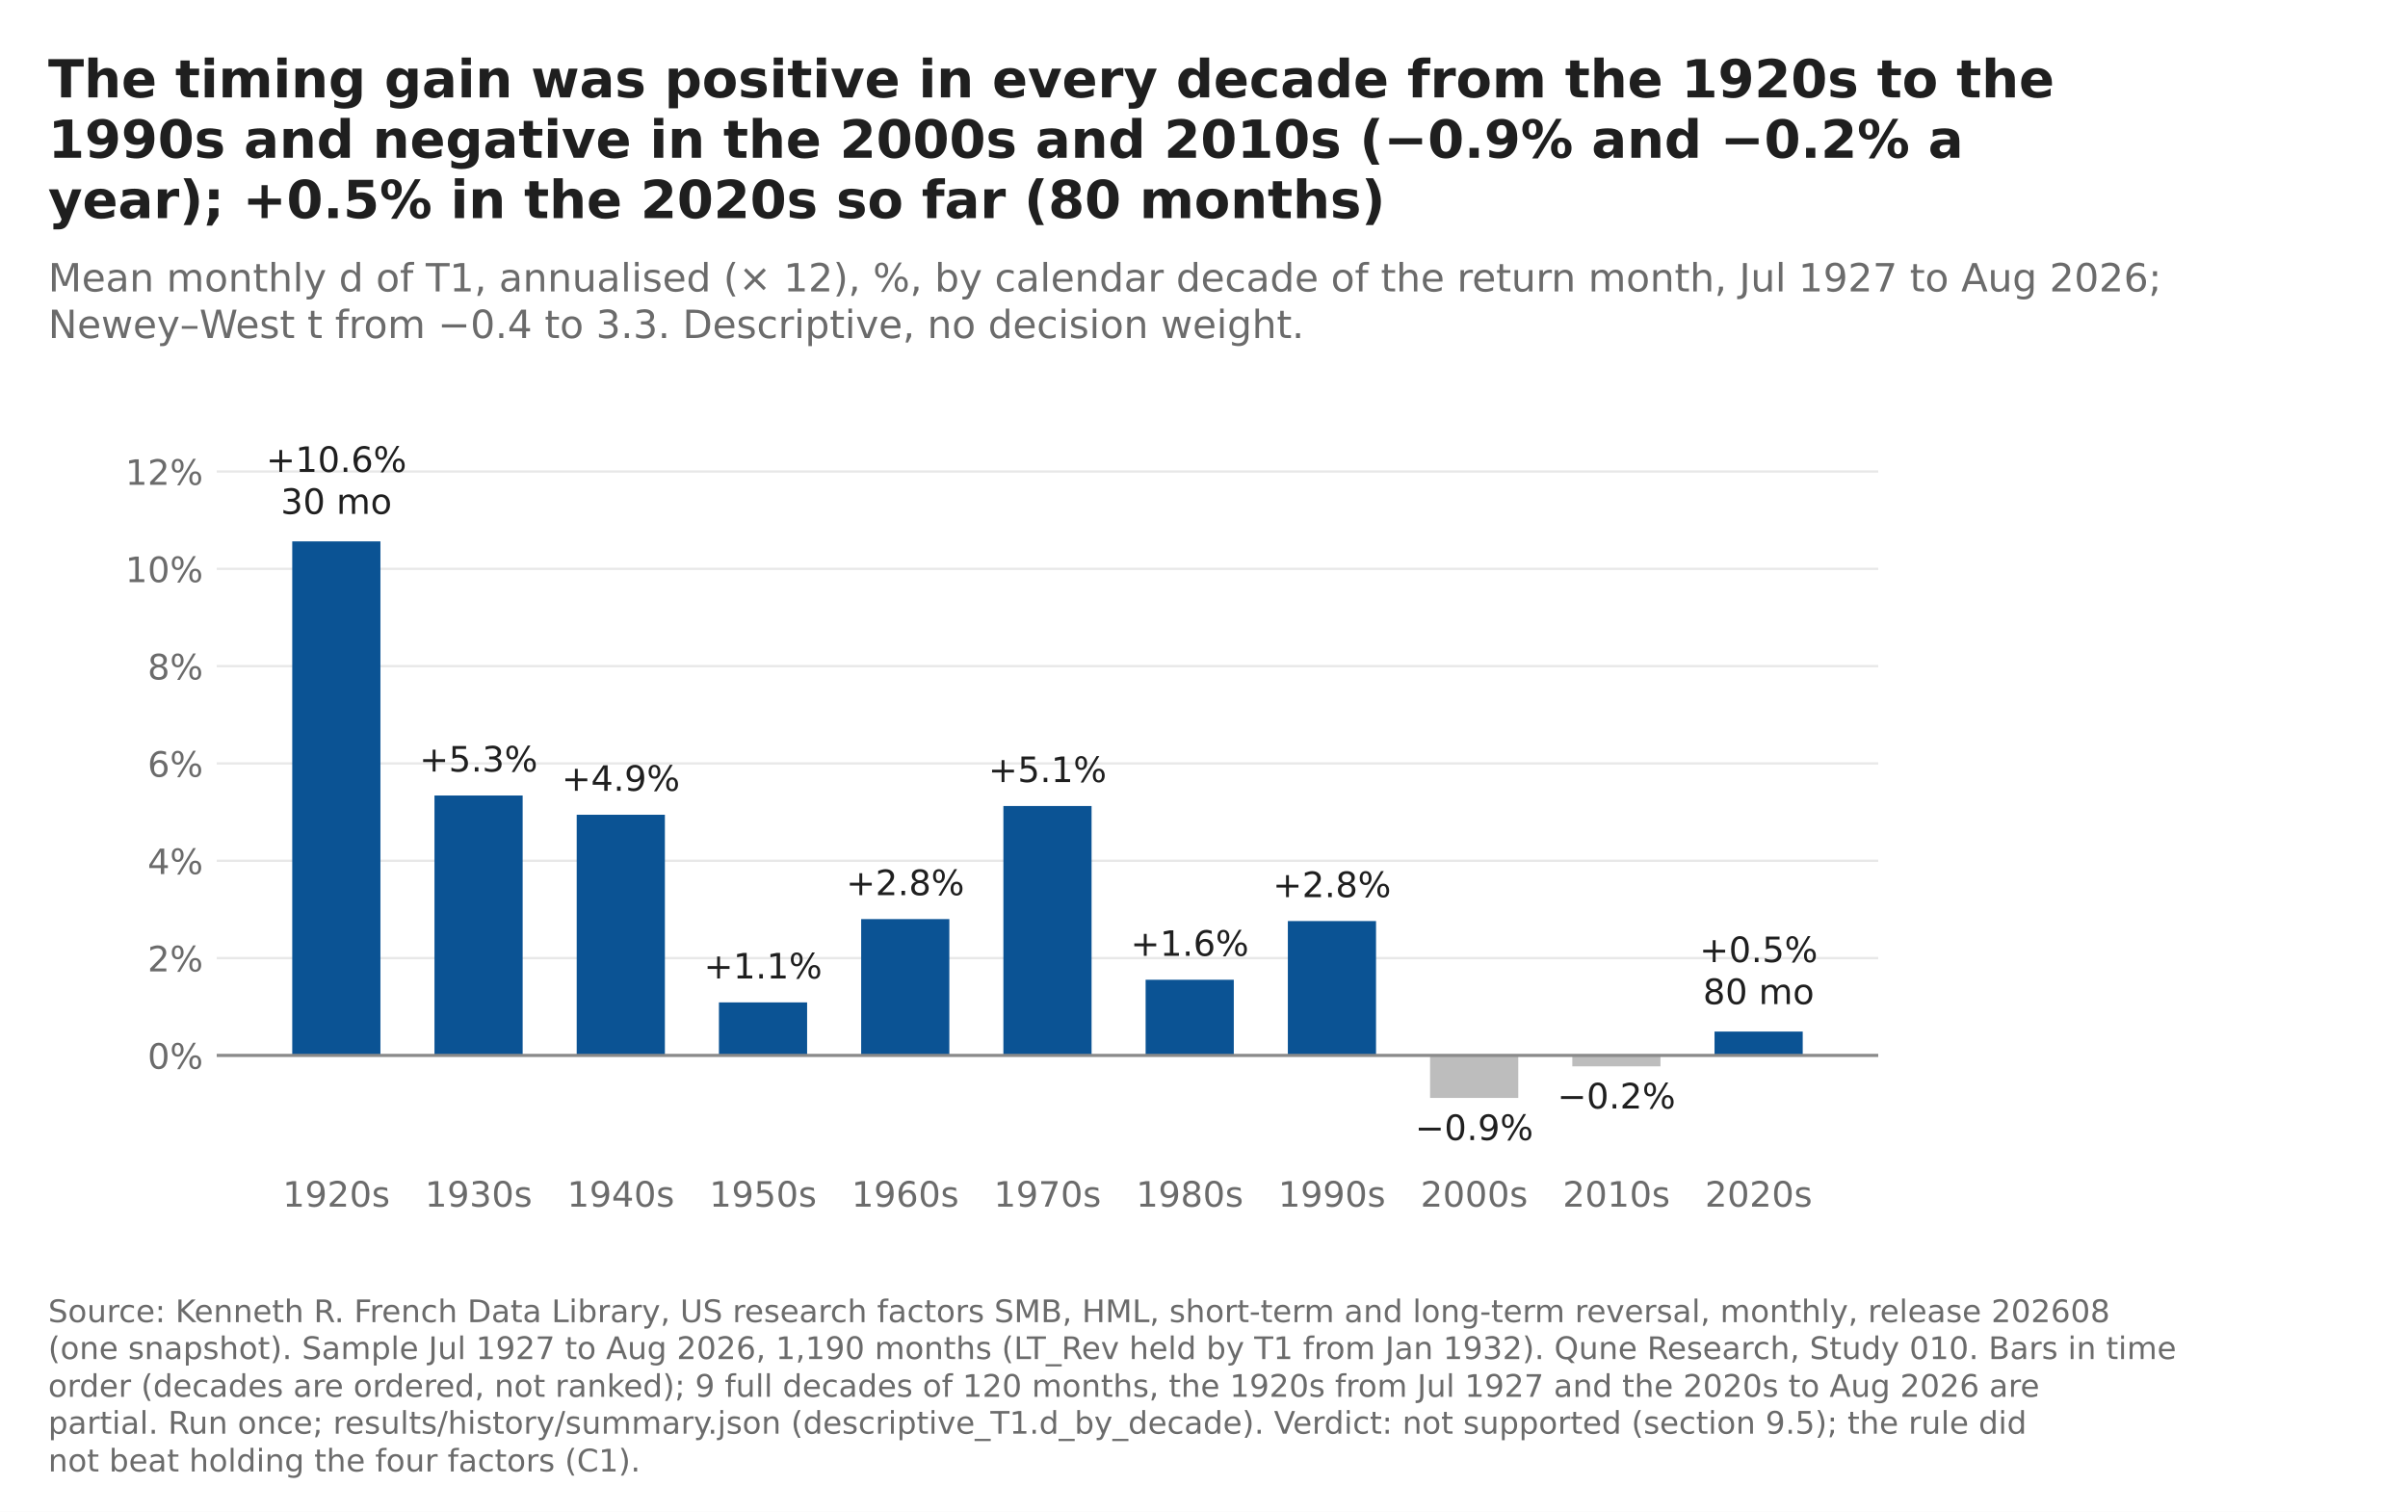
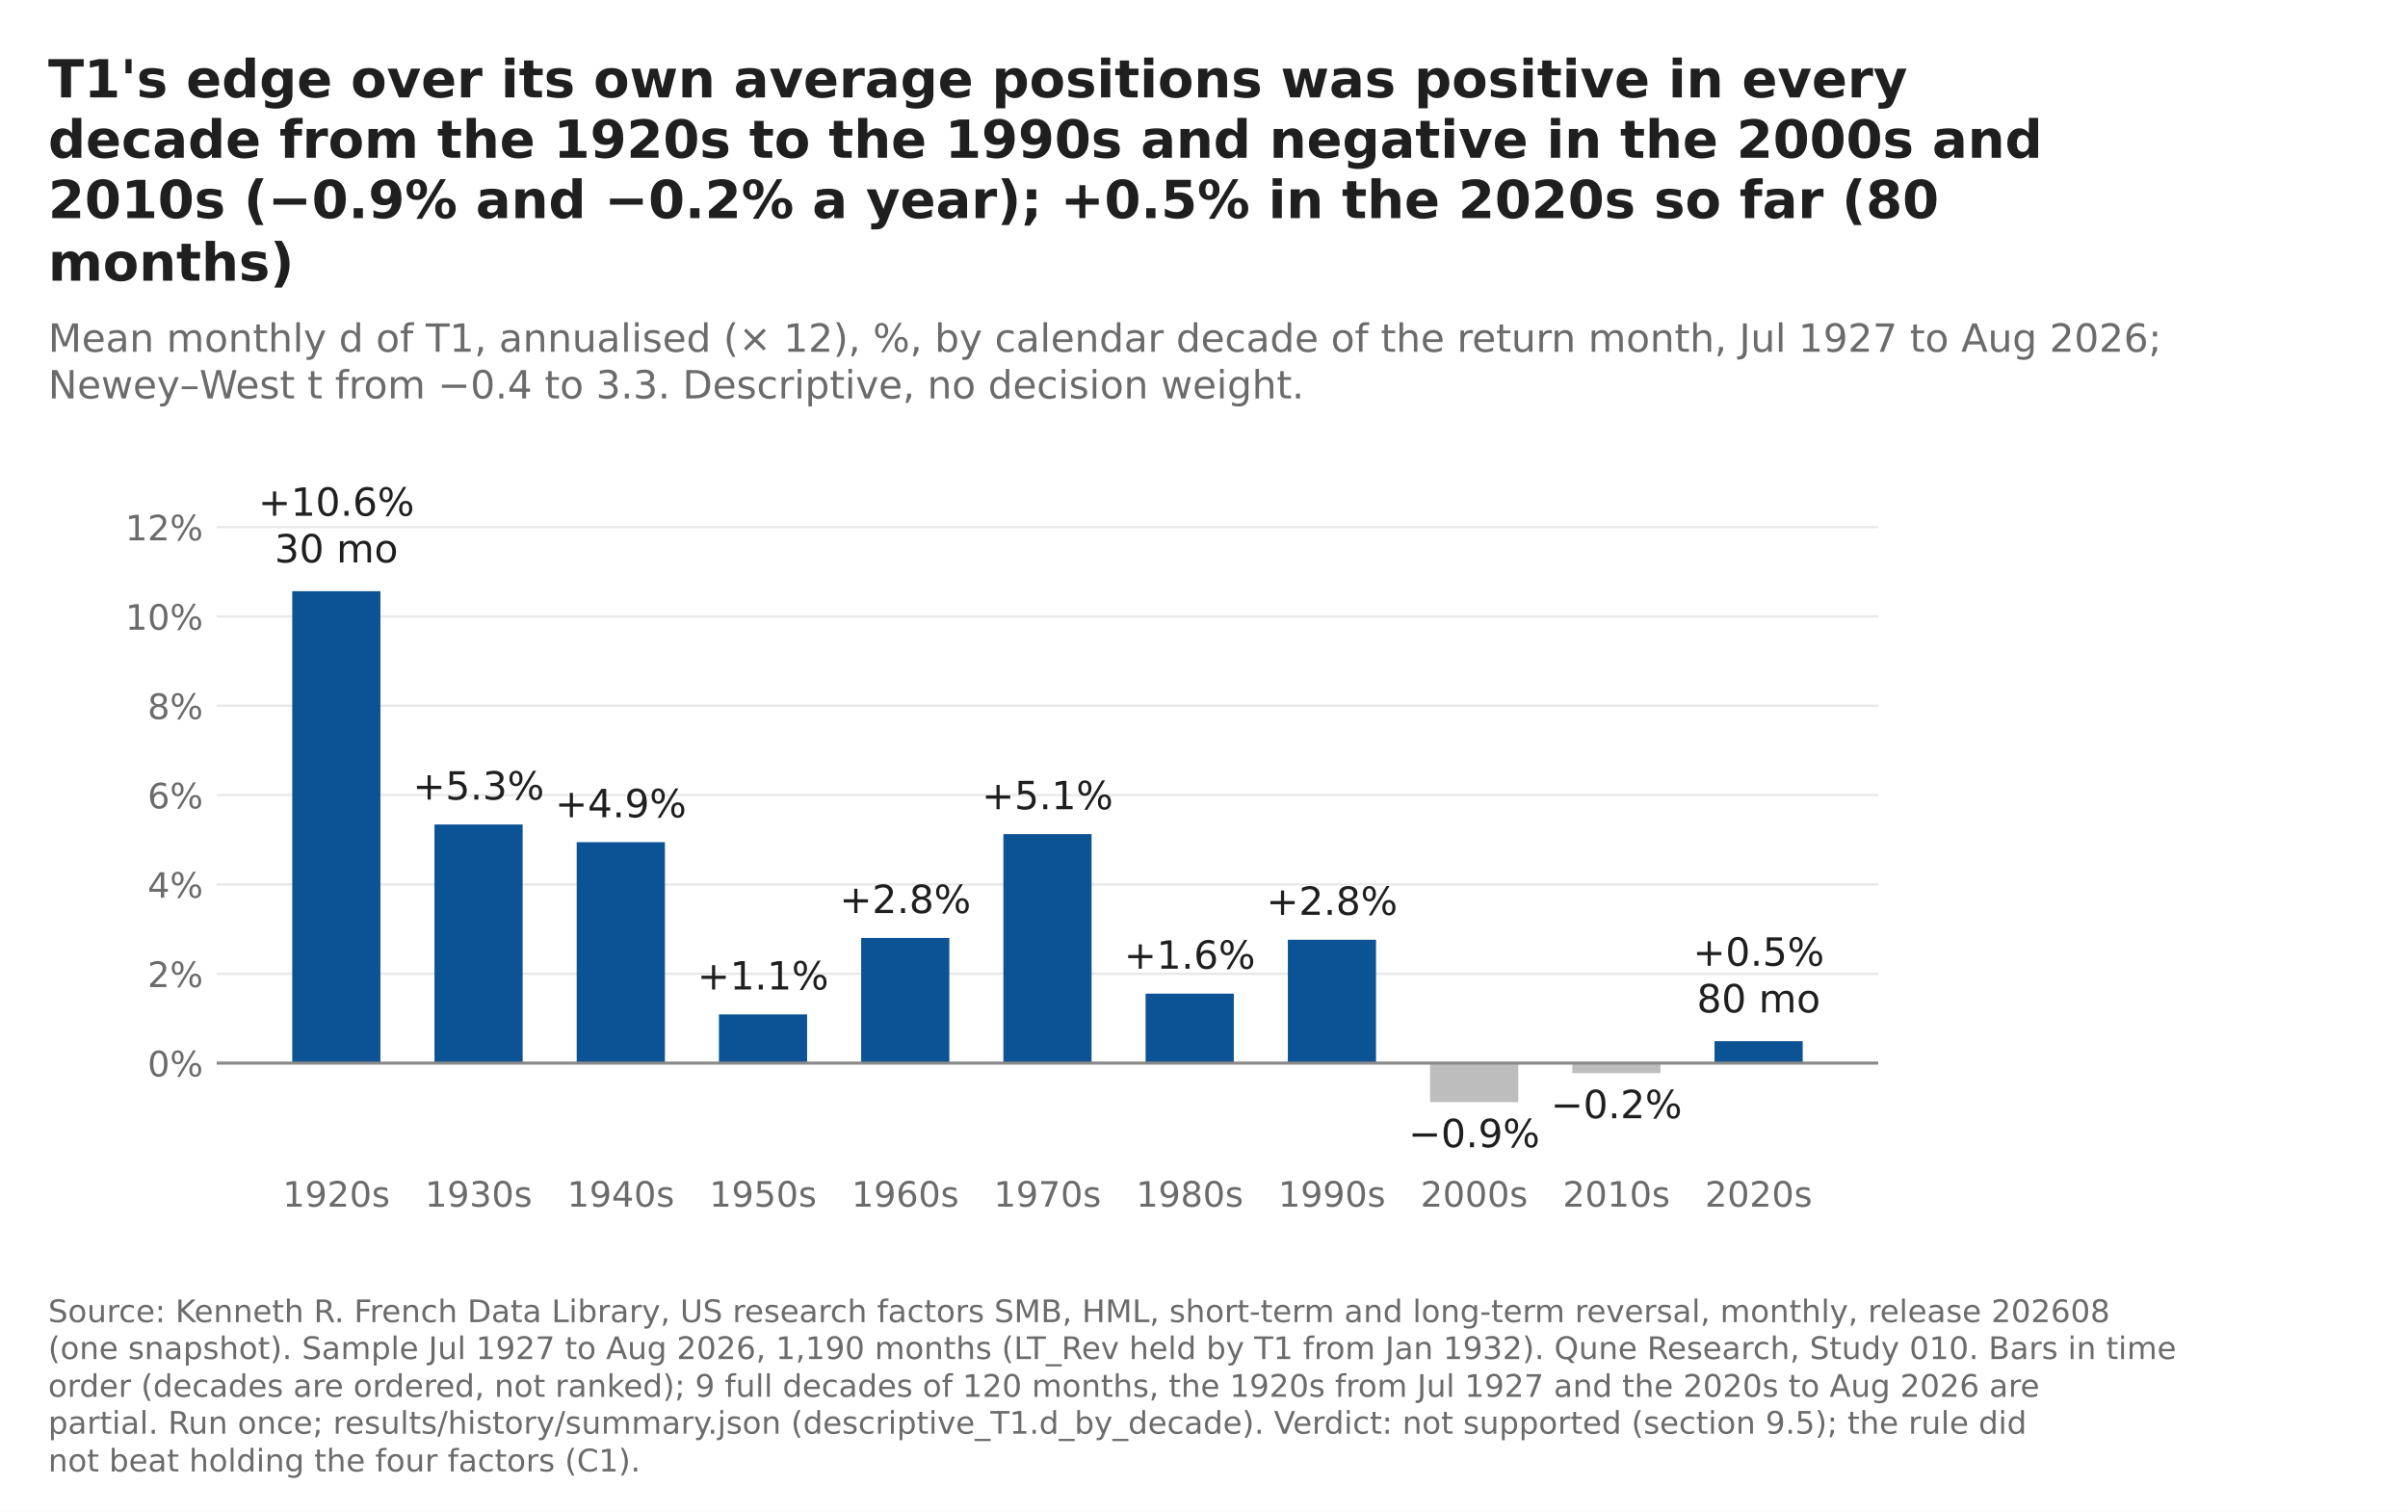
<svg xmlns="http://www.w3.org/2000/svg" width="619.2pt" height="388.8pt" viewBox="0 0 619.2 388.8" version="1.1">
  <defs>
    <style type="text/css">*{stroke-linejoin: round; stroke-linecap: butt}</style>
  </defs>
  <g id="figure_1">
    <g id="patch_1">
      <path d="M 0 388.8  L 619.2 388.8  L 619.2 0  L 0 0  z " style="fill: #ffffff" />
    </g>
    <g id="axes_1">
      <g id="patch_2">
-         <path d="M 55.728 295.488  L 482.976 295.488  L 482.976 106.183  L 55.728 106.183  z " style="fill: #ffffff" />
+         <path d="M 55.728 295.488  L 482.976 295.488  L 482.976 121.708  L 55.728 121.708  z " style="fill: #ffffff" />
      </g>
      <g id="matplotlib.axis_1">
        <g id="xtick_1">
          <g id="line2d_1" />
          <g id="text_1">
            <text style="font-size: 9px; font-family: 'DejaVu Sans', sans-serif; text-anchor: middle; fill: #6b6b6b" x="86.486" y="310.326" transform="rotate(-0 86.48605 310.3259)">1920s</text>
          </g>
        </g>
        <g id="xtick_2">
          <g id="line2d_2" />
          <g id="text_2">
            <text style="font-size: 9px; font-family: 'DejaVu Sans', sans-serif; text-anchor: middle; fill: #6b6b6b" x="123.059" y="310.326" transform="rotate(-0 123.0592 310.3259)">1930s</text>
          </g>
        </g>
        <g id="xtick_3">
          <g id="line2d_3" />
          <g id="text_3">
            <text style="font-size: 9px; font-family: 'DejaVu Sans', sans-serif; text-anchor: middle; fill: #6b6b6b" x="159.632" y="310.326" transform="rotate(-0 159.6324 310.3259)">1940s</text>
          </g>
        </g>
        <g id="xtick_4">
          <g id="line2d_4" />
          <g id="text_4">
            <text style="font-size: 9px; font-family: 'DejaVu Sans', sans-serif; text-anchor: middle; fill: #6b6b6b" x="196.206" y="310.326" transform="rotate(-0 196.2056 310.3259)">1950s</text>
          </g>
        </g>
        <g id="xtick_5">
          <g id="line2d_5" />
          <g id="text_5">
            <text style="font-size: 9px; font-family: 'DejaVu Sans', sans-serif; text-anchor: middle; fill: #6b6b6b" x="232.779" y="310.326" transform="rotate(-0 232.7788 310.3259)">1960s</text>
          </g>
        </g>
        <g id="xtick_6">
          <g id="line2d_6" />
          <g id="text_6">
            <text style="font-size: 9px; font-family: 'DejaVu Sans', sans-serif; text-anchor: middle; fill: #6b6b6b" x="269.352" y="310.326" transform="rotate(-0 269.352 310.3259)">1970s</text>
          </g>
        </g>
        <g id="xtick_7">
          <g id="line2d_7" />
          <g id="text_7">
            <text style="font-size: 9px; font-family: 'DejaVu Sans', sans-serif; text-anchor: middle; fill: #6b6b6b" x="305.925" y="310.326" transform="rotate(-0 305.9252 310.3259)">1980s</text>
          </g>
        </g>
        <g id="xtick_8">
          <g id="line2d_8" />
          <g id="text_8">
            <text style="font-size: 9px; font-family: 'DejaVu Sans', sans-serif; text-anchor: middle; fill: #6b6b6b" x="342.498" y="310.326" transform="rotate(-0 342.4984 310.3259)">1990s</text>
          </g>
        </g>
        <g id="xtick_9">
          <g id="line2d_9" />
          <g id="text_9">
            <text style="font-size: 9px; font-family: 'DejaVu Sans', sans-serif; text-anchor: middle; fill: #6b6b6b" x="379.072" y="310.326" transform="rotate(-0 379.0716 310.3259)">2000s</text>
          </g>
        </g>
        <g id="xtick_10">
          <g id="line2d_10" />
          <g id="text_10">
            <text style="font-size: 9px; font-family: 'DejaVu Sans', sans-serif; text-anchor: middle; fill: #6b6b6b" x="415.645" y="310.326" transform="rotate(-0 415.6448 310.3259)">2010s</text>
          </g>
        </g>
        <g id="xtick_11">
          <g id="line2d_11" />
          <g id="text_11">
            <text style="font-size: 9px; font-family: 'DejaVu Sans', sans-serif; text-anchor: middle; fill: #6b6b6b" x="452.218" y="310.326" transform="rotate(-0 452.2179 310.3259)">2020s</text>
          </g>
        </g>
      </g>
      <g id="matplotlib.axis_2">
        <g id="ytick_1">
          <g id="line2d_12">
-             <path d="M 55.728 271.434  L 482.976 271.434  " clip-path="url(#p00e2cb5deb)" style="fill: none; stroke: #e8e8e8; stroke-width: 0.6; stroke-linecap: round" />
+             <path d="M 55.728 273.406  L 482.976 273.406  " clip-path="url(#pe62a1c9657)" style="fill: none; stroke: #e8e8e8; stroke-width: 0.6; stroke-linecap: round" />
          </g>
          <g id="line2d_13" />
          <g id="text_12">
-             <text style="font-size: 9px; font-family: 'DejaVu Sans', sans-serif; text-anchor: end; fill: #6b6b6b" x="52.228" y="274.853" transform="rotate(-0 52.228 274.8527)">0%</text>
+             <text style="font-size: 9px; font-family: 'DejaVu Sans', sans-serif; text-anchor: end; fill: #6b6b6b" x="52.228" y="276.825" transform="rotate(-0 52.228 276.8254)">0%</text>
          </g>
        </g>
        <g id="ytick_2">
          <g id="line2d_14">
-             <path d="M 55.728 246.405  L 482.976 246.405  " clip-path="url(#p00e2cb5deb)" style="fill: none; stroke: #e8e8e8; stroke-width: 0.6; stroke-linecap: round" />
+             <path d="M 55.728 250.431  L 482.976 250.431  " clip-path="url(#pe62a1c9657)" style="fill: none; stroke: #e8e8e8; stroke-width: 0.6; stroke-linecap: round" />
          </g>
          <g id="line2d_15" />
          <g id="text_13">
-             <text style="font-size: 9px; font-family: 'DejaVu Sans', sans-serif; text-anchor: end; fill: #6b6b6b" x="52.228" y="249.824" transform="rotate(-0 52.228 249.8242)">2%</text>
+             <text style="font-size: 9px; font-family: 'DejaVu Sans', sans-serif; text-anchor: end; fill: #6b6b6b" x="52.228" y="253.85" transform="rotate(-0 52.228 253.8495)">2%</text>
          </g>
        </g>
        <g id="ytick_3">
          <g id="line2d_16">
-             <path d="M 55.728 221.377  L 482.976 221.377  " clip-path="url(#p00e2cb5deb)" style="fill: none; stroke: #e8e8e8; stroke-width: 0.6; stroke-linecap: round" />
+             <path d="M 55.728 227.455  L 482.976 227.455  " clip-path="url(#pe62a1c9657)" style="fill: none; stroke: #e8e8e8; stroke-width: 0.6; stroke-linecap: round" />
          </g>
          <g id="line2d_17" />
          <g id="text_14">
-             <text style="font-size: 9px; font-family: 'DejaVu Sans', sans-serif; text-anchor: end; fill: #6b6b6b" x="52.228" y="224.796" transform="rotate(-0 52.228 224.7958)">4%</text>
+             <text style="font-size: 9px; font-family: 'DejaVu Sans', sans-serif; text-anchor: end; fill: #6b6b6b" x="52.228" y="230.874" transform="rotate(-0 52.228 230.8737)">4%</text>
          </g>
        </g>
        <g id="ytick_4">
          <g id="line2d_18">
-             <path d="M 55.728 196.348  L 482.976 196.348  " clip-path="url(#p00e2cb5deb)" style="fill: none; stroke: #e8e8e8; stroke-width: 0.6; stroke-linecap: round" />
+             <path d="M 55.728 204.479  L 482.976 204.479  " clip-path="url(#pe62a1c9657)" style="fill: none; stroke: #e8e8e8; stroke-width: 0.6; stroke-linecap: round" />
          </g>
          <g id="line2d_19" />
          <g id="text_15">
-             <text style="font-size: 9px; font-family: 'DejaVu Sans', sans-serif; text-anchor: end; fill: #6b6b6b" x="52.228" y="199.767" transform="rotate(-0 52.228 199.7673)">6%</text>
+             <text style="font-size: 9px; font-family: 'DejaVu Sans', sans-serif; text-anchor: end; fill: #6b6b6b" x="52.228" y="207.898" transform="rotate(-0 52.228 207.8978)">6%</text>
          </g>
        </g>
        <g id="ytick_5">
          <g id="line2d_20">
-             <path d="M 55.728 171.32  L 482.976 171.32  " clip-path="url(#p00e2cb5deb)" style="fill: none; stroke: #e8e8e8; stroke-width: 0.6; stroke-linecap: round" />
+             <path d="M 55.728 181.503  L 482.976 181.503  " clip-path="url(#pe62a1c9657)" style="fill: none; stroke: #e8e8e8; stroke-width: 0.6; stroke-linecap: round" />
          </g>
          <g id="line2d_21" />
          <g id="text_16">
-             <text style="font-size: 9px; font-family: 'DejaVu Sans', sans-serif; text-anchor: end; fill: #6b6b6b" x="52.228" y="174.739" transform="rotate(-0 52.228 174.7389)">8%</text>
+             <text style="font-size: 9px; font-family: 'DejaVu Sans', sans-serif; text-anchor: end; fill: #6b6b6b" x="52.228" y="184.922" transform="rotate(-0 52.228 184.922)">8%</text>
          </g>
        </g>
        <g id="ytick_6">
          <g id="line2d_22">
-             <path d="M 55.728 146.291  L 482.976 146.291  " clip-path="url(#p00e2cb5deb)" style="fill: none; stroke: #e8e8e8; stroke-width: 0.6; stroke-linecap: round" />
+             <path d="M 55.728 158.527  L 482.976 158.527  " clip-path="url(#pe62a1c9657)" style="fill: none; stroke: #e8e8e8; stroke-width: 0.6; stroke-linecap: round" />
          </g>
          <g id="line2d_23" />
          <g id="text_17">
-             <text style="font-size: 9px; font-family: 'DejaVu Sans', sans-serif; text-anchor: end; fill: #6b6b6b" x="52.228" y="149.71" transform="rotate(-0 52.228 149.7104)">10%</text>
+             <text style="font-size: 9px; font-family: 'DejaVu Sans', sans-serif; text-anchor: end; fill: #6b6b6b" x="52.228" y="161.946" transform="rotate(-0 52.228 161.9461)">10%</text>
          </g>
        </g>
        <g id="ytick_7">
          <g id="line2d_24">
-             <path d="M 55.728 121.263  L 482.976 121.263  " clip-path="url(#p00e2cb5deb)" style="fill: none; stroke: #e8e8e8; stroke-width: 0.6; stroke-linecap: round" />
+             <path d="M 55.728 135.551  L 482.976 135.551  " clip-path="url(#pe62a1c9657)" style="fill: none; stroke: #e8e8e8; stroke-width: 0.6; stroke-linecap: round" />
          </g>
          <g id="line2d_25" />
          <g id="text_18">
-             <text style="font-size: 9px; font-family: 'DejaVu Sans', sans-serif; text-anchor: end; fill: #6b6b6b" x="52.228" y="124.682" transform="rotate(-0 52.228 124.682)">12%</text>
+             <text style="font-size: 9px; font-family: 'DejaVu Sans', sans-serif; text-anchor: end; fill: #6b6b6b" x="52.228" y="138.97" transform="rotate(-0 52.228 138.9702)">12%</text>
          </g>
        </g>
      </g>
      <g id="patch_3">
-         <path d="M 75.148 271.434  L 97.824 271.434  L 97.824 139.233  L 75.148 139.233  z " clip-path="url(#p00e2cb5deb)" style="fill: #0b5394" />
+         <path d="M 75.148 273.406  L 97.824 273.406  L 97.824 152.048  L 75.148 152.048  z " clip-path="url(#pe62a1c9657)" style="fill: #0b5394" />
      </g>
      <g id="patch_4">
-         <path d="M 111.722 271.434  L 134.397 271.434  L 134.397 204.589  L 111.722 204.589  z " clip-path="url(#p00e2cb5deb)" style="fill: #0b5394" />
+         <path d="M 111.722 273.406  L 134.397 273.406  L 134.397 212.044  L 111.722 212.044  z " clip-path="url(#pe62a1c9657)" style="fill: #0b5394" />
      </g>
      <g id="patch_5">
-         <path d="M 148.295 271.434  L 170.97 271.434  L 170.97 209.539  L 148.295 209.539  z " clip-path="url(#p00e2cb5deb)" style="fill: #0b5394" />
+         <path d="M 148.295 273.406  L 170.97 273.406  L 170.97 216.588  L 148.295 216.588  z " clip-path="url(#pe62a1c9657)" style="fill: #0b5394" />
      </g>
      <g id="patch_6">
-         <path d="M 184.868 271.434  L 207.543 271.434  L 207.543 257.797  L 184.868 257.797  z " clip-path="url(#p00e2cb5deb)" style="fill: #0b5394" />
+         <path d="M 184.868 273.406  L 207.543 273.406  L 207.543 260.888  L 184.868 260.888  z " clip-path="url(#pe62a1c9657)" style="fill: #0b5394" />
      </g>
      <g id="patch_7">
-         <path d="M 221.441 271.434  L 244.116 271.434  L 244.116 236.375  L 221.441 236.375  z " clip-path="url(#p00e2cb5deb)" style="fill: #0b5394" />
+         <path d="M 221.441 273.406  L 244.116 273.406  L 244.116 241.223  L 221.441 241.223  z " clip-path="url(#pe62a1c9657)" style="fill: #0b5394" />
      </g>
      <g id="patch_8">
-         <path d="M 258.014 271.434  L 280.69 271.434  L 280.69 207.291  L 258.014 207.291  z " clip-path="url(#p00e2cb5deb)" style="fill: #0b5394" />
+         <path d="M 258.014 273.406  L 280.69 273.406  L 280.69 214.524  L 258.014 214.524  z " clip-path="url(#pe62a1c9657)" style="fill: #0b5394" />
      </g>
      <g id="patch_9">
-         <path d="M 294.588 271.434  L 317.263 271.434  L 317.263 251.976  L 294.588 251.976  z " clip-path="url(#p00e2cb5deb)" style="fill: #0b5394" />
+         <path d="M 294.588 273.406  L 317.263 273.406  L 317.263 255.544  L 294.588 255.544  z " clip-path="url(#pe62a1c9657)" style="fill: #0b5394" />
      </g>
      <g id="patch_10">
-         <path d="M 331.161 271.434  L 353.836 271.434  L 353.836 236.88  L 331.161 236.88  z " clip-path="url(#p00e2cb5deb)" style="fill: #0b5394" />
+         <path d="M 331.161 273.406  L 353.836 273.406  L 353.836 241.687  L 331.161 241.687  z " clip-path="url(#pe62a1c9657)" style="fill: #0b5394" />
      </g>
      <g id="patch_11">
-         <path d="M 367.734 271.434  L 390.409 271.434  L 390.409 282.367  L 367.734 282.367  z " clip-path="url(#p00e2cb5deb)" style="fill: #bdbdbd" />
+         <path d="M 367.734 273.406  L 390.409 273.406  L 390.409 283.443  L 367.734 283.443  z " clip-path="url(#pe62a1c9657)" style="fill: #bdbdbd" />
      </g>
      <g id="patch_12">
-         <path d="M 404.307 271.434  L 426.982 271.434  L 426.982 274.244  L 404.307 274.244  z " clip-path="url(#p00e2cb5deb)" style="fill: #bdbdbd" />
+         <path d="M 404.307 273.406  L 426.982 273.406  L 426.982 275.986  L 404.307 275.986  z " clip-path="url(#pe62a1c9657)" style="fill: #bdbdbd" />
      </g>
      <g id="patch_13">
-         <path d="M 440.88 271.434  L 463.556 271.434  L 463.556 265.3  L 440.88 265.3  z " clip-path="url(#p00e2cb5deb)" style="fill: #0b5394" />
+         <path d="M 440.88 273.406  L 463.556 273.406  L 463.556 267.775  L 440.88 267.775  z " clip-path="url(#pe62a1c9657)" style="fill: #0b5394" />
      </g>
      <g id="line2d_26">
-         <path d="M 55.728 271.434  L 482.976 271.434  " clip-path="url(#p00e2cb5deb)" style="fill: none; stroke: #8a8a8a; stroke-width: 0.8; stroke-linecap: round" />
+         <path d="M 55.728 273.406  L 482.976 273.406  " clip-path="url(#pe62a1c9657)" style="fill: none; stroke: #8a8a8a; stroke-width: 0.8; stroke-linecap: round" />
      </g>
      <g id="text_19">
-         <text style="font-size: 9px; font-family: 'DejaVu Sans', sans-serif; fill: #1f1f1f" transform="translate(68.41996 121.3684)">+10.6%</text>
-         <text style="font-size: 9px; font-family: 'DejaVu Sans', sans-serif; fill: #1f1f1f" transform="translate(72.19293 132.1702)">30 mo</text>
+         <text style="font-size: 10px; font-family: 'DejaVu Sans', sans-serif; fill: #1f1f1f" transform="translate(66.41262 132.6424)">+10.6%</text>
+         <text style="font-size: 10px; font-family: 'DejaVu Sans', sans-serif; fill: #1f1f1f" transform="translate(70.6048 144.6444)">30 mo</text>
      </g>
      <g id="text_20">
-         <text style="font-size: 9px; font-family: 'DejaVu Sans', sans-serif; text-anchor: middle; fill: #1f1f1f" x="123.059" y="198.427" transform="rotate(-0 123.0592 198.4272)">+5.3%</text>
+         <text style="font-size: 10px; font-family: 'DejaVu Sans', sans-serif; text-anchor: middle; fill: #1f1f1f" x="123.059" y="205.642" transform="rotate(-0 123.0592 205.6417)">+5.3%</text>
      </g>
      <g id="text_21">
-         <text style="font-size: 9px; font-family: 'DejaVu Sans', sans-serif; text-anchor: middle; fill: #1f1f1f" x="159.632" y="203.377" transform="rotate(-0 159.6324 203.3772)">+4.9%</text>
+         <text style="font-size: 10px; font-family: 'DejaVu Sans', sans-serif; text-anchor: middle; fill: #1f1f1f" x="159.632" y="210.186" transform="rotate(-0 159.6324 210.1857)">+4.9%</text>
      </g>
      <g id="text_22">
-         <text style="font-size: 9px; font-family: 'DejaVu Sans', sans-serif; text-anchor: middle; fill: #1f1f1f" x="196.206" y="251.635" transform="rotate(-0 196.2056 251.6346)">+1.1%</text>
+         <text style="font-size: 10px; font-family: 'DejaVu Sans', sans-serif; text-anchor: middle; fill: #1f1f1f" x="196.206" y="254.485" transform="rotate(-0 196.2056 254.4855)">+1.1%</text>
      </g>
      <g id="text_23">
-         <text style="font-size: 9px; font-family: 'DejaVu Sans', sans-serif; text-anchor: middle; fill: #1f1f1f" x="232.779" y="230.213" transform="rotate(-0 232.7788 230.2132)">+2.8%</text>
+         <text style="font-size: 10px; font-family: 'DejaVu Sans', sans-serif; text-anchor: middle; fill: #1f1f1f" x="232.779" y="234.821" transform="rotate(-0 232.7788 234.8208)">+2.8%</text>
      </g>
      <g id="text_24">
-         <text style="font-size: 9px; font-family: 'DejaVu Sans', sans-serif; text-anchor: middle; fill: #1f1f1f" x="269.352" y="201.129" transform="rotate(-0 269.352 201.129)">+5.1%</text>
+         <text style="font-size: 10px; font-family: 'DejaVu Sans', sans-serif; text-anchor: middle; fill: #1f1f1f" x="269.352" y="208.122" transform="rotate(-0 269.352 208.1218)">+5.1%</text>
      </g>
      <g id="text_25">
-         <text style="font-size: 9px; font-family: 'DejaVu Sans', sans-serif; text-anchor: middle; fill: #1f1f1f" x="305.925" y="245.814" transform="rotate(-0 305.9252 245.8136)">+1.6%</text>
+         <text style="font-size: 10px; font-family: 'DejaVu Sans', sans-serif; text-anchor: middle; fill: #1f1f1f" x="305.925" y="249.142" transform="rotate(-0 305.9252 249.1418)">+1.6%</text>
      </g>
      <g id="text_26">
-         <text style="font-size: 9px; font-family: 'DejaVu Sans', sans-serif; text-anchor: middle; fill: #1f1f1f" x="342.498" y="230.718" transform="rotate(-0 342.4984 230.718)">+2.8%</text>
+         <text style="font-size: 10px; font-family: 'DejaVu Sans', sans-serif; text-anchor: middle; fill: #1f1f1f" x="342.498" y="235.284" transform="rotate(-0 342.4984 235.2843)">+2.8%</text>
      </g>
      <g id="text_27">
-         <text style="font-size: 9px; font-family: 'DejaVu Sans', sans-serif; text-anchor: middle; fill: #1f1f1f" x="379.072" y="293.205" transform="rotate(-0 379.0716 293.2054)">−0.9%</text>
+         <text style="font-size: 10px; font-family: 'DejaVu Sans', sans-serif; text-anchor: middle; fill: #1f1f1f" x="379.072" y="295.041" transform="rotate(-0 379.0716 295.0412)">−0.9%</text>
      </g>
      <g id="text_28">
-         <text style="font-size: 9px; font-family: 'DejaVu Sans', sans-serif; text-anchor: middle; fill: #1f1f1f" x="415.645" y="285.081" transform="rotate(-0 415.6448 285.0815)">−0.2%</text>
+         <text style="font-size: 10px; font-family: 'DejaVu Sans', sans-serif; text-anchor: middle; fill: #1f1f1f" x="415.645" y="287.583" transform="rotate(-0 415.6448 287.5835)">−0.2%</text>
      </g>
      <g id="text_29">
-         <text style="font-size: 9px; font-family: 'DejaVu Sans', sans-serif; fill: #1f1f1f" transform="translate(437.015 247.4349)">+0.5%</text>
-         <text style="font-size: 9px; font-family: 'DejaVu Sans', sans-serif; fill: #1f1f1f" transform="translate(437.9248 258.2366)">80 mo</text>
+         <text style="font-size: 10px; font-family: 'DejaVu Sans', sans-serif; fill: #1f1f1f" transform="translate(435.3258 248.3701)">+0.5%</text>
+         <text style="font-size: 10px; font-family: 'DejaVu Sans', sans-serif; fill: #1f1f1f" transform="translate(436.3367 260.3721)">80 mo</text>
      </g>
    </g>
    <g id="qune-title">
-       <text style="font-weight: 700; font-size: 13.5px; font-family: 'DejaVu Sans', sans-serif; fill: #1f1f1f" transform="translate(12.384 25.04292)">The timing gain was positive in every decade from the 1920s to the</text>
-       <text style="font-weight: 700; font-size: 13.5px; font-family: 'DejaVu Sans', sans-serif; fill: #1f1f1f" transform="translate(12.384 40.56792)">1990s and negative in the 2000s and 2010s (−0.9% and −0.2% a</text>
-       <text style="font-weight: 700; font-size: 13.5px; font-family: 'DejaVu Sans', sans-serif; fill: #1f1f1f" transform="translate(12.384 56.09292)">year); +0.5% in the 2020s so far (80 months)</text>
+       <text style="font-weight: 700; font-size: 13.5px; font-family: 'DejaVu Sans', sans-serif; fill: #1f1f1f" transform="translate(12.384 25.04292)">T1's edge over its own average positions was positive in every</text>
+       <text style="font-weight: 700; font-size: 13.5px; font-family: 'DejaVu Sans', sans-serif; fill: #1f1f1f" transform="translate(12.384 40.56792)">decade from the 1920s to the 1990s and negative in the 2000s and</text>
+       <text style="font-weight: 700; font-size: 13.5px; font-family: 'DejaVu Sans', sans-serif; fill: #1f1f1f" transform="translate(12.384 56.09292)">2010s (−0.9% and −0.2% a year); +0.5% in the 2020s so far (80</text>
+       <text style="font-weight: 700; font-size: 13.5px; font-family: 'DejaVu Sans', sans-serif; fill: #1f1f1f" transform="translate(12.384 72.18429)">months)</text>
    </g>
    <g id="qune-subtitle">
-       <text style="font-size: 10px; font-family: 'DejaVu Sans', sans-serif; fill: #6b6b6b" transform="translate(12.384 74.94237)">Mean monthly d of T1, annualised (× 12), %, by calendar decade of the return month, Jul 1927 to Aug 2026;</text>
-       <text style="font-size: 10px; font-family: 'DejaVu Sans', sans-serif; fill: #6b6b6b" transform="translate(12.384 86.94237)">Newey–West t from −0.4 to 3.3. Descriptive, no decision weight.</text>
+       <text style="font-size: 10px; font-family: 'DejaVu Sans', sans-serif; fill: #6b6b6b" transform="translate(12.384 90.46738)">Mean monthly d of T1, annualised (× 12), %, by calendar decade of the return month, Jul 1927 to Aug 2026;</text>
+       <text style="font-size: 10px; font-family: 'DejaVu Sans', sans-serif; fill: #6b6b6b" transform="translate(12.384 102.4674)">Newey–West t from −0.4 to 3.3. Descriptive, no decision weight.</text>
    </g>
    <g id="qune-source-line">
      <text style="font-size: 8px; font-family: 'DejaVu Sans', sans-serif; fill: #6b6b6b" transform="translate(12.384 340.0315)">Source: Kenneth R. French Data Library, US research factors SMB, HML, short-term and long-term reversal, monthly, release 202608</text>
      <text style="font-size: 8px; font-family: 'DejaVu Sans', sans-serif; fill: #6b6b6b" transform="translate(12.384 349.5202)">(one snapshot). Sample Jul 1927 to Aug 2026, 1,190 months (LT_Rev held by T1 from Jan 1932). Qune Research, Study 010. Bars in time</text>
      <text style="font-size: 8px; font-family: 'DejaVu Sans', sans-serif; fill: #6b6b6b" transform="translate(12.384 359.2315)">order (decades are ordered, not ranked); 9 full decades of 120 months, the 1920s from Jul 1927 and the 2020s to Aug 2026 are</text>
      <text style="font-size: 8px; font-family: 'DejaVu Sans', sans-serif; fill: #6b6b6b" transform="translate(12.384 368.7203)">partial. Run once; results/history/summary.json (descriptive_T1.d_by_decade). Verdict: not supported (section 9.5); the rule did</text>
      <text style="font-size: 8px; font-family: 'DejaVu Sans', sans-serif; fill: #6b6b6b" transform="translate(12.384 378.4315)">not beat holding the four factors (C1).</text>
    </g>
  </g>
  <defs>
-     <clipPath id="p00e2cb5deb">
-       <rect x="55.728" y="106.183" width="427.248" height="189.305" />
+     <clipPath id="pe62a1c9657">
+       <rect x="55.728" y="121.708" width="427.248" height="173.78" />
    </clipPath>
  </defs>
</svg>
